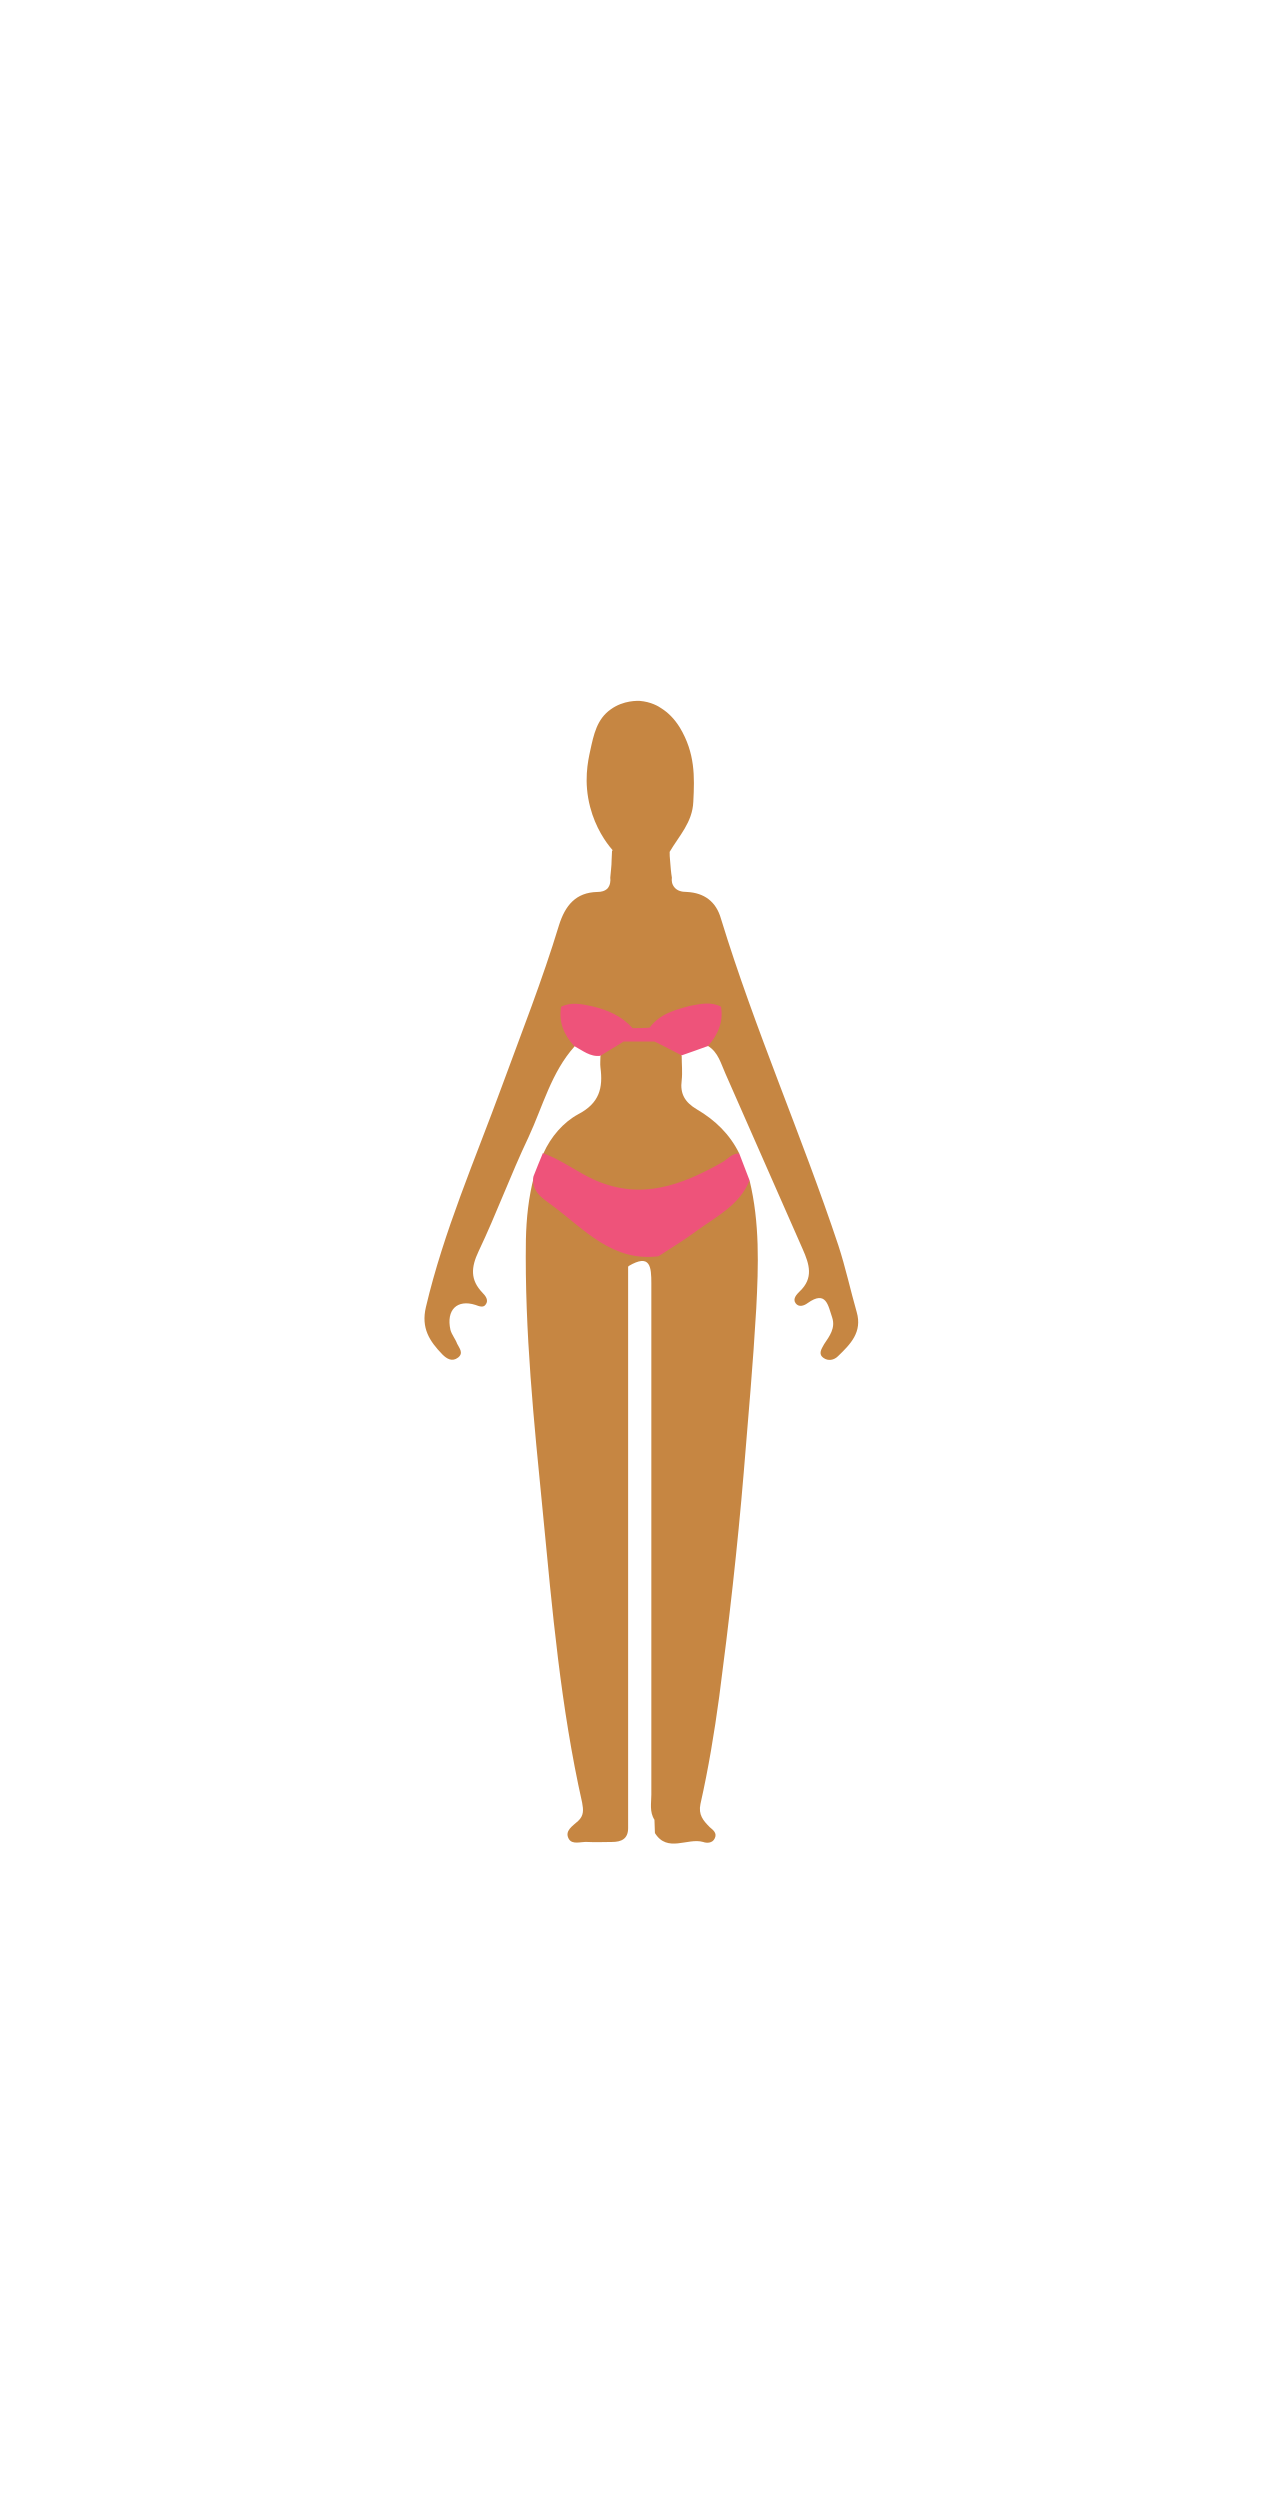
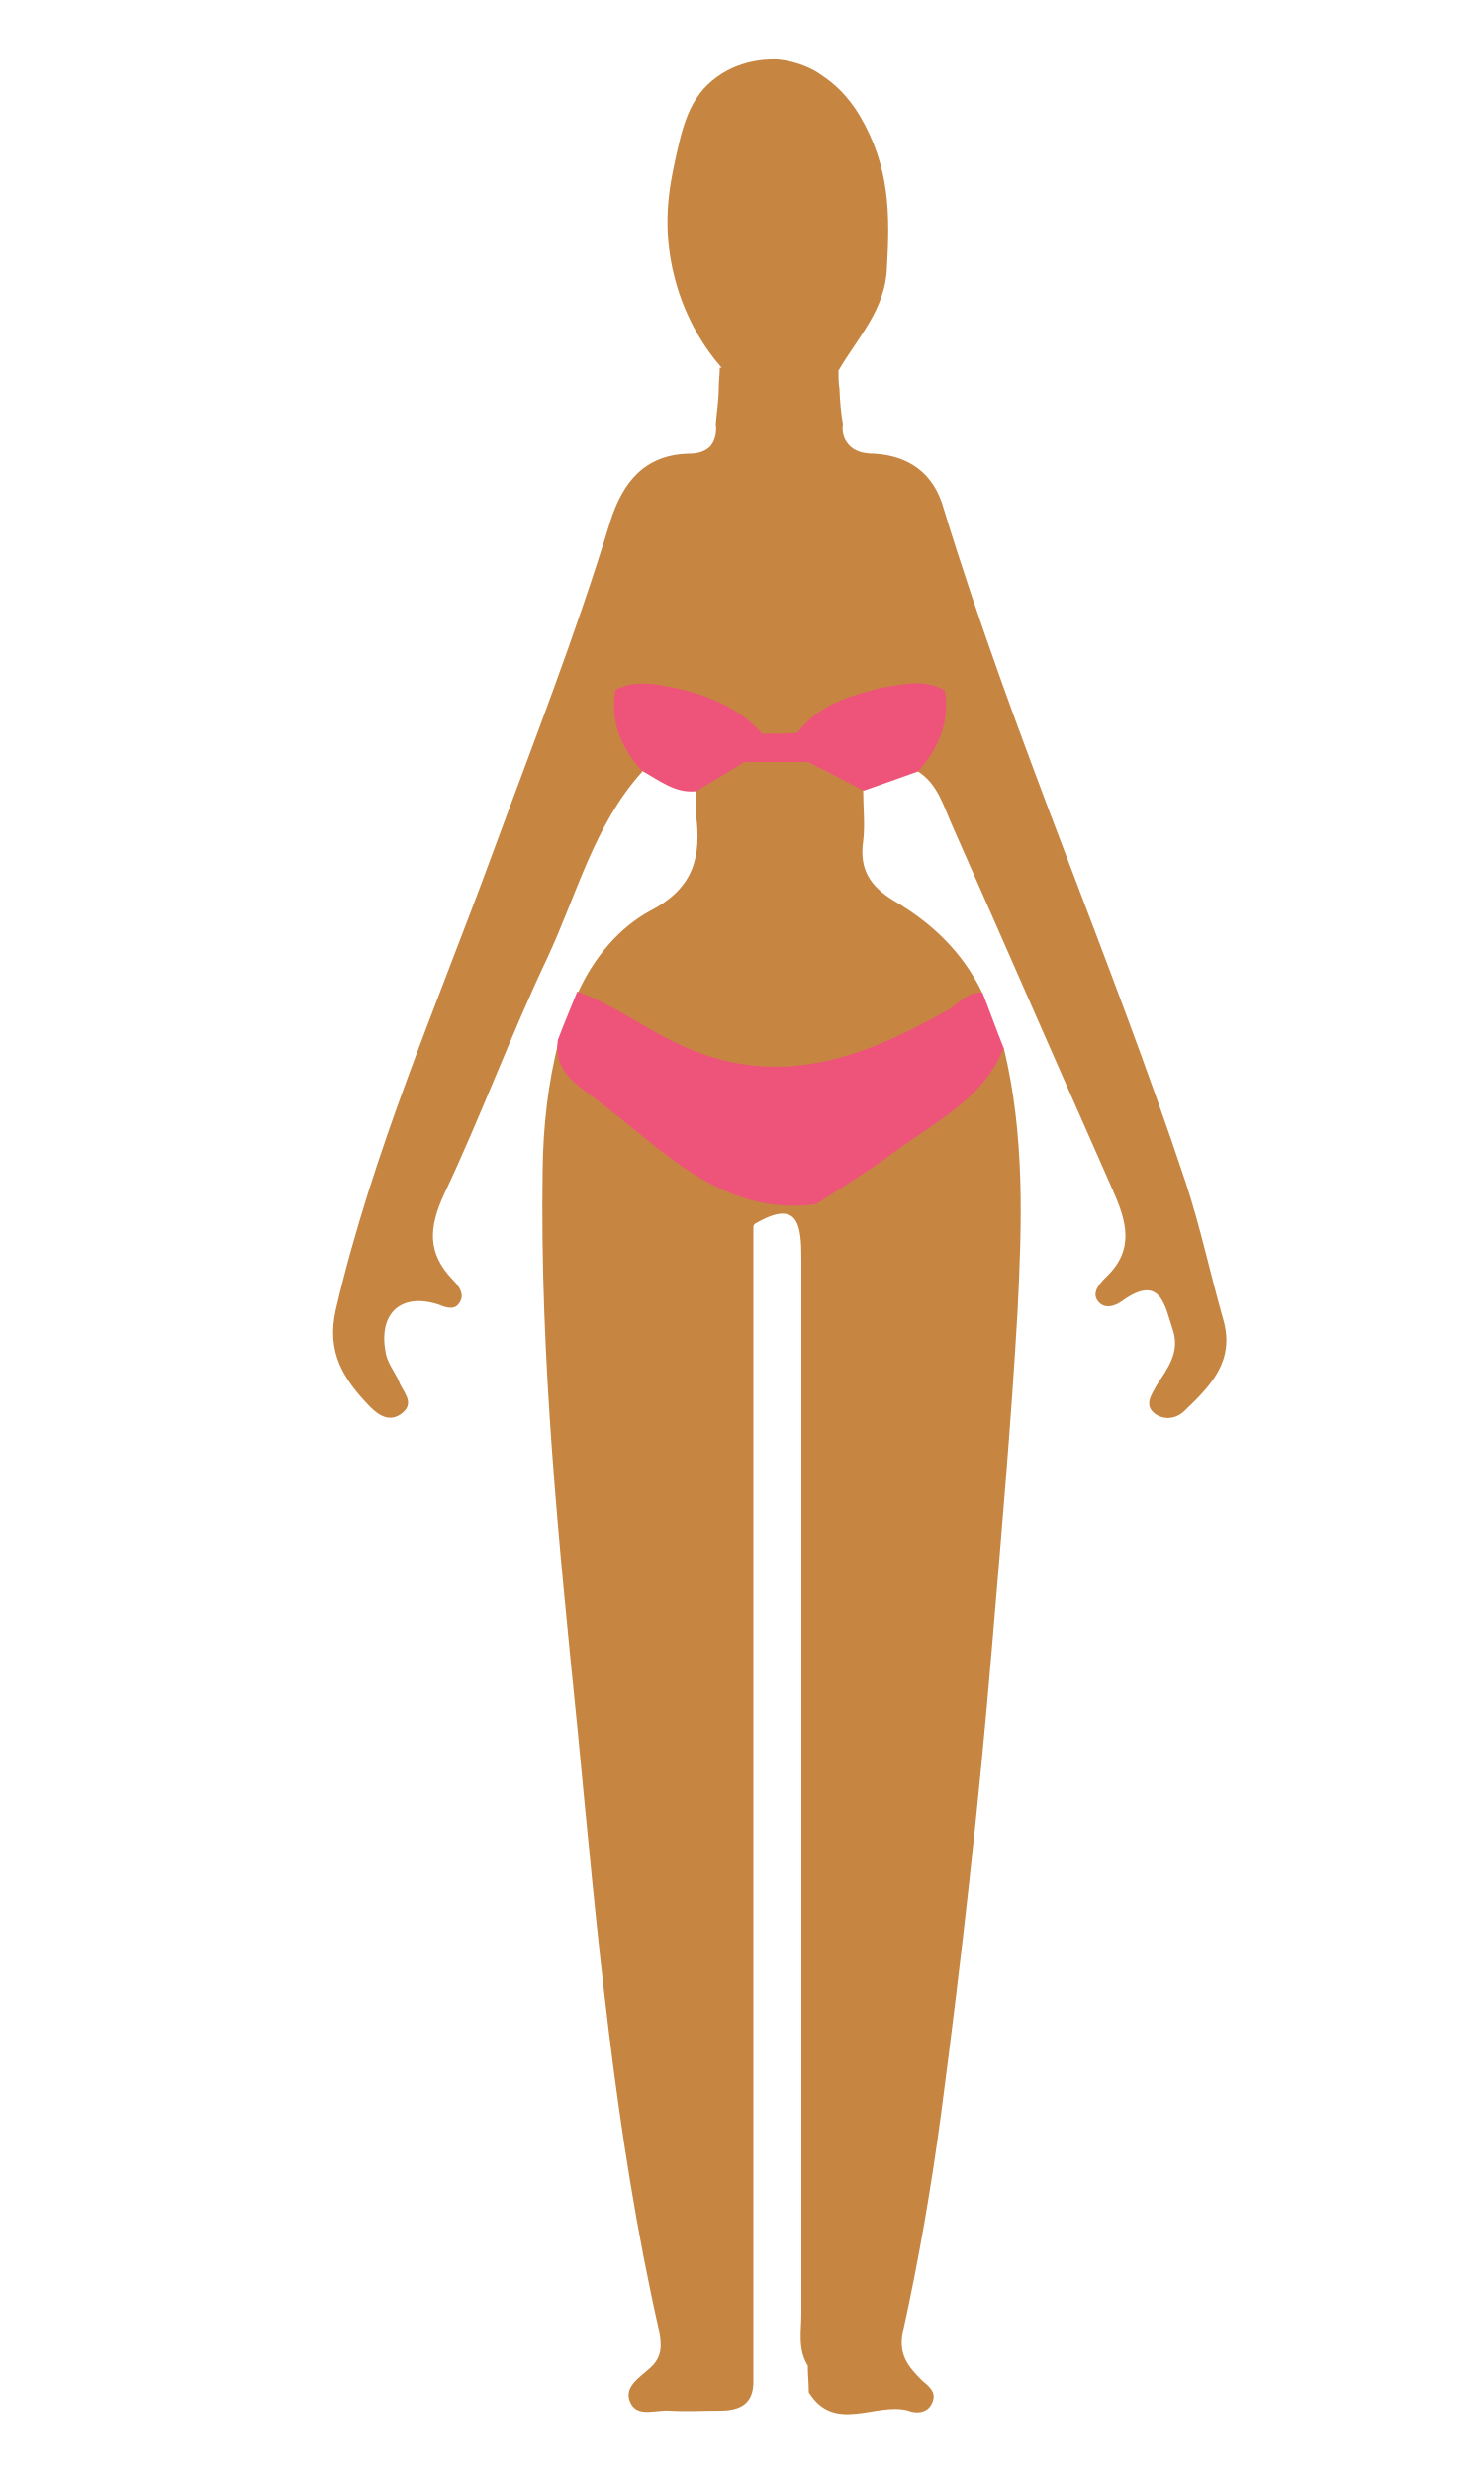
- <svg xmlns="http://www.w3.org/2000/svg" xml:space="preserve" style="enable-background:new 0 0 288 560;" viewBox="0 0 288 560" y="0px" x="0px" id="Layer_1" version="1.1">
-   <defs id="defs855" />
-   <path style="fill:#c68642" id="path824" d="M 143.301 157 C 142.901 157 139.701 156.8 136.801 158.9 C 133.701 161.1 132.999 164.499 132.199 168.199 C 131.699 170.499 130.699 175.101 132.199 180.801 C 133.399 185.401 135.699 188.7 137.199 190.4 C 137.207 190.408 137.299 190.489 137.316 190.506 C 137.244 190.505 137.172 190.5 137.1 190.5 C 137.1 191.3 137 191.999 137 192.699 C 137 193.999 136.799 195.3 136.699 196.6 C 136.799 197.3 136.7 198.3 136.1 199 C 135.5 199.6 134.701 199.801 133.801 199.801 C 129.001 199.901 126.599 202.801 125.199 207.301 C 121.499 219.501 116.8 231.4 112.4 243.4 C 106.4 259.8 99.4 275.801 95.4 292.801 C 94.3 297.501 96.2 300.4 99.1 303.4 C 100.1 304.4 101.3 305.1 102.6 304.1 C 103.9 303.1 102.9 302 102.4 301 C 102 299.9 101.2 299 100.9 297.9 C 99.9 293.4 102.4 291.001 106.5 292.301 C 107.3 292.601 108.301 292.999 108.801 292.199 C 109.501 291.299 108.8 290.3 108.1 289.6 C 105.3 286.7 105.499 283.901 107.199 280.301 C 111.199 271.901 114.4 263.099 118.4 254.699 C 121.6 247.799 123.499 240.2 128.699 234.4 C 128.899 231.3 126.4 228.8 127 225.6 C 126.997 225.558 127.002 225.523 127 225.482 C 127.635 225.474 128.269 225.469 128.904 225.455 C 129.967 225.883 131.481 225.788 132.4 226.4 C 135.9 227.3 138.8 229.499 141.9 231.199 C 143.1 231.599 144.3 231.599 145.5 231.199 C 148.4 229.199 151.5 227.4 154.9 226.4 C 155.81 225.775 157.192 225.816 158.227 225.5 C 158.917 225.515 159.608 225.538 160.299 225.559 C 160.298 225.573 160.301 225.585 160.301 225.6 C 161.001 228.8 158.4 231.301 158.6 234.301 C 160.9 235.701 161.5 238.3 162.5 240.5 C 168.3 253.6 174.001 266.701 179.801 279.801 C 181.301 283.201 182.3 286.301 179.1 289.301 C 178.5 289.901 177.499 290.9 178.199 291.9 C 178.899 292.9 180.1 292.5 180.9 291.9 C 185.1 288.9 185.5 292.5 186.4 295.1 C 187.2 297.5 185.8 299.3 184.6 301.1 C 184 302.2 183.2 303.299 184.5 304.199 C 185.5 304.899 186.799 304.701 187.699 303.801 C 190.499 301.101 193.2 298.4 191.9 293.9 C 190.5 289 189.401 283.9 187.801 279 C 179.601 254.4 169.1 230.601 161.5 205.801 C 160.4 201.901 157.7 200.001 153.9 199.801 C 152.6 199.801 151.7 199.501 151.1 198.801 C 150.5 198.101 150.4 197.3 150.5 196.6 C 150.3 195.4 150.2 194.101 150.1 192.801 C 150.014 192.113 150.006 191.437 150.004 190.812 C 152.109 187.229 155.113 184.205 155.301 179.6 C 155.601 173.9 155.701 168.7 152.301 163 C 151.001 160.9 149.599 159.599 148.199 158.699 C 147.499 158.199 145.801 157.2 143.301 157 z M 143.15 232.188 C 142.1 232.2 141.05 232.3 140 232.5 C 137.7 233.3 135.5 234.2 134.5 236.6 C 134.5 237.4 134.4 238.3 134.5 239.1 C 135.1 243.7 134.3 247.1 129.5 249.6 C 126.2 251.4 123.399 254.6 121.699 258.4 C 134.799 270.8 152.2 270.8 165.6 258.4 C 163.5 254.1 160.2 250.9 156.1 248.5 C 153.4 246.9 152.299 245 152.699 242 C 152.899 240.2 152.699 238.3 152.699 236.5 C 151.499 233.8 148.801 233.2 146.301 232.4 C 145.251 232.25 144.2 232.175 143.15 232.188 z M 119.6 263.6 C 118.4 268.2 117.901 272.899 117.801 277.699 C 117.501 298.199 119.6 318.501 121.6 338.801 C 123.7 360.601 125.6 382.401 130.4 403.801 C 130.7 405.401 130.8 406.7 129.5 407.9 C 128.3 409 126.4 410.1 127.4 411.9 C 128.2 413.3 130.1 412.5 131.6 412.6 C 133.4 412.7 135.3 412.6 137.1 412.6 C 139.2 412.6 140.699 411.9 140.699 409.5 L 140.699 283.791 C 140.735 283.727 140.76 283.663 140.801 283.6 C 145.701 280.7 145.9 283.8 145.9 287.5 L 145.9 402 C 145.9 403.842 145.445 405.869 146.6 407.631 C 146.6 407.654 146.6 407.676 146.6 407.699 C 146.6 408.599 146.699 409.6 146.699 410.5 C 146.704 410.489 146.712 410.477 146.717 410.467 C 146.71 410.511 146.706 410.555 146.699 410.6 C 149.499 415.1 154 411.6 157.5 412.6 C 158.3 412.9 159.6 412.901 160.1 411.801 C 160.7 410.601 159.7 409.901 159 409.301 C 157.5 407.801 156.4 406.5 156.9 404.1 C 158.7 396.1 160 388.2 161.1 380.1 C 163.3 363.4 165.2 346.601 166.6 329.801 C 167.6 317.601 168.7 305.3 169.4 293.1 C 169.9 283.5 170.2 273.9 167.9 264.4 C 162.3 269.7 156.299 274.4 149.699 278.4 C 148.791 278.945 147.649 279.661 147.594 280.984 C 135.714 279.374 127.031 272.497 119.6 263.6 z " />
-   <path id="path832" d="m 158.051,224.801 c -1.15,0.05 -2.301,0.3 -3.451,0.5 -3.4,0.9 -6.8,1.8 -9.1,4.9 -7.6e-4,0.001 -0.001,0.002 -0.002,0.004 -1.26,0.092 -2.432,0.096 -3.697,0.096 l -0.041,0.059 c -2.494,-2.771 -5.678,-4.163 -9.16,-4.959 -2.3,-0.5 -4.6,-1 -6.9,0.1 -0.6,3.4 0.6,6.301 2.9,8.801 1.9,1 3.6,2.499 5.9,2.199 1.7,-1.1 3.499,-2.099 5.199,-3.199 h 6.9 c 2.1,1 4.1,2.1 6.1,3.1 2,-0.7 4,-1.4 5.9,-2.1 2.2,-2.5 3.5,-5.401 2.9,-8.801 -1.15,-0.6 -2.299,-0.749 -3.449,-0.699 z m -36.451,33.5 c -0.7,1.7 -1.4,3.399 -2.1,5.199 -0.6,3.5 2.201,5.002 4.301,6.602 7.1,5.3 13.399,12.599 23.699,11.299 2.9,-1.9 5.899,-3.699 8.699,-5.799 4.4,-3.2 9.501,-5.701 11.701,-11.201 -0.8,-2 -1.501,-4 -2.301,-6 -1.7,-0.1 -2.6,1.3 -3.9,2 -8.9,5 -17.899,8.5 -28.299,4 -4.1,-1.8 -7.601,-4.6 -11.801,-6.1 z" style="fill:#ee537a" />
+ <svg xmlns="http://www.w3.org/2000/svg" version="1.1" id="Layer_1" x="0px" y="0px" viewBox="0 0 300 500" style="enable-background:new 0 0 300 500;" xml:space="preserve">
+   <style type="text/css">
+ 	.st0{fill:#C68642;}
+ 	.st1{fill:#EE537A;}
+ </style>
+   <path id="path824" class="st0" d="M157.1,12c-0.7,0-6.7-0.4-12.1,3.5c-5.8,4.1-7.1,10.4-8.6,17.3c-0.9,4.3-2.8,12.8,0,23.4  c2.2,8.6,6.5,14.7,9.3,17.9c0,0,0.2,0.2,0.2,0.2c-0.1,0-0.3,0-0.4,0c0,1.5-0.2,2.8-0.2,4.1c0,2.4-0.4,4.8-0.6,7.3  c0.2,1.3,0,3.2-1.1,4.5c-1.1,1.1-2.6,1.5-4.3,1.5c-8.9,0.2-13.4,5.6-16,13.9c-6.9,22.7-15.6,44.8-23.8,67.1  c-11.2,30.5-24.2,60.2-31.6,91.9c-2,8.7,1.5,14.1,6.9,19.7c1.9,1.9,4.1,3.2,6.5,1.3c2.4-1.9,0.6-3.9-0.4-5.8c-0.7-2-2.2-3.7-2.8-5.8  c-1.9-8.4,2.8-12.8,10.4-10.4c1.5,0.6,3.3,1.3,4.3-0.2c1.3-1.7,0-3.5-1.3-4.8c-5.2-5.4-4.8-10.6-1.7-17.3  c7.4-15.6,13.4-32,20.8-47.6c6-12.8,9.5-27,19.2-37.7c0.4-5.8-4.3-10.4-3.2-16.4c0-0.1,0-0.1,0-0.2c1.2,0,2.4,0,3.5-0.1  c2,0.8,4.8,0.6,6.5,1.8c6.5,1.7,11.9,5.8,17.7,8.9c2.2,0.7,4.5,0.7,6.7,0c5.4-3.7,11.2-7.1,17.5-8.9c1.7-1.2,4.3-1.1,6.2-1.7  c1.3,0,2.6,0.1,3.9,0.1c0,0,0,0,0,0.1c1.3,6-3.5,10.6-3.2,16.2c4.3,2.6,5.4,7.4,7.3,11.5c10.8,24.4,21.4,48.7,32.2,73.1  c2.8,6.3,4.6,12.1-1.3,17.7c-1.1,1.1-3,3-1.7,4.8s3.5,1.1,5,0c7.8-5.6,8.6,1.1,10.2,5.9c1.5,4.5-1.1,7.8-3.3,11.2  c-1.1,2-2.6,4.1-0.2,5.8c1.9,1.3,4.3,0.9,5.9-0.7c5.2-5,10.2-10,7.8-18.4c-2.6-9.1-4.6-18.6-7.6-27.7c-15.2-45.7-34.8-90-48.9-136.1  c-2-7.3-7.1-10.8-14.1-11.2c-2.4,0-4.1-0.6-5.2-1.9s-1.3-2.8-1.1-4.1c-0.4-2.2-0.6-4.6-0.7-7.1c-0.2-1.3-0.2-2.5-0.2-3.7  c3.9-6.7,9.5-12.3,9.8-20.8c0.6-10.6,0.7-20.3-5.6-30.9c-2.4-3.9-5-6.3-7.6-8C164.9,14.3,161.7,12.4,157.1,12z M156.8,151.8  c-2,0-3.9,0.2-5.9,0.6c-4.3,1.5-8.4,3.2-10.2,7.6c0,1.5-0.2,3.2,0,4.6c1.1,8.6-0.4,14.9-9.3,19.5c-6.1,3.3-11.3,9.3-14.5,16.4  c24.4,23.1,56.7,23.1,81.6,0c-3.9-8-10-13.9-17.7-18.4c-5-3-7.1-6.5-6.3-12.1c0.4-3.3,0-6.9,0-10.2c-2.2-5-7.2-6.1-11.9-7.6  C160.7,152,158.7,151.8,156.8,151.8z M113,210.2c-2.2,8.6-3.2,17.3-3.3,26.2c-0.6,38.1,3.3,75.9,7.1,113.6  c3.9,40.5,7.4,81.1,16.4,120.9c0.6,3,0.7,5.4-1.7,7.6c-2.2,2-5.8,4.1-3.9,7.4c1.5,2.6,5,1.1,7.8,1.3c3.3,0.2,6.9,0,10.2,0  c3.9,0,6.7-1.3,6.7-5.8V247.8c0.1-0.1,0.1-0.2,0.2-0.4c9.1-5.4,9.5,0.4,9.5,7.3v212.9c0,3.4-0.8,7.2,1.3,10.5c0,0,0,0.1,0,0.1  c0,1.7,0.2,3.5,0.2,5.2c0,0,0,0,0-0.1c0,0.1,0,0.2,0,0.2c5.2,8.4,13.6,1.9,20.1,3.7c1.5,0.6,3.9,0.6,4.8-1.5c1.1-2.2-0.7-3.5-2-4.6  c-2.8-2.8-4.8-5.2-3.9-9.7c3.3-14.9,5.8-29.6,7.8-44.6c4.1-31.1,7.6-62.3,10.2-93.5c1.9-22.7,3.9-45.6,5.2-68.2  c0.9-17.9,1.5-35.7-2.8-53.4c-10.4,9.9-21.6,18.6-33.8,26c-1.7,1-3.8,2.3-3.9,4.8C143,239.6,126.8,226.8,113,210.2z" />
+   <path id="path832" class="st1" d="M184.5,138.1c-2.1,0.1-4.3,0.6-6.4,0.9c-6.3,1.7-12.6,3.3-16.9,9.1c0,0,0,0,0,0  c-2.3,0.2-4.5,0.2-6.9,0.2l-0.1,0.1c-4.6-5.2-10.6-7.7-17-9.2c-4.3-0.9-8.6-1.9-12.8,0.2c-1.1,6.3,1.1,11.7,5.4,16.4  c3.5,1.9,6.7,4.6,11,4.1c3.2-2,6.5-3.9,9.7-5.9h12.8c3.9,1.9,7.6,3.9,11.3,5.8c3.7-1.3,7.4-2.6,11-3.9c4.1-4.6,6.5-10,5.4-16.4  C188.8,138.3,186.6,138,184.5,138.1L184.5,138.1z M116.7,200.4c-1.3,3.2-2.6,6.3-3.9,9.7c-1.1,6.5,4.1,9.3,8,12.3  c13.2,9.9,24.9,23.4,44.1,21c5.4-3.5,11-6.9,16.2-10.8c8.2-6,17.7-10.6,21.8-20.8c-1.5-3.7-2.8-7.4-4.3-11.2  c-3.2-0.2-4.8,2.4-7.3,3.7c-16.5,9.3-33.3,15.8-52.6,7.4C131,208.4,124.5,203.2,116.7,200.4z" />
</svg>
